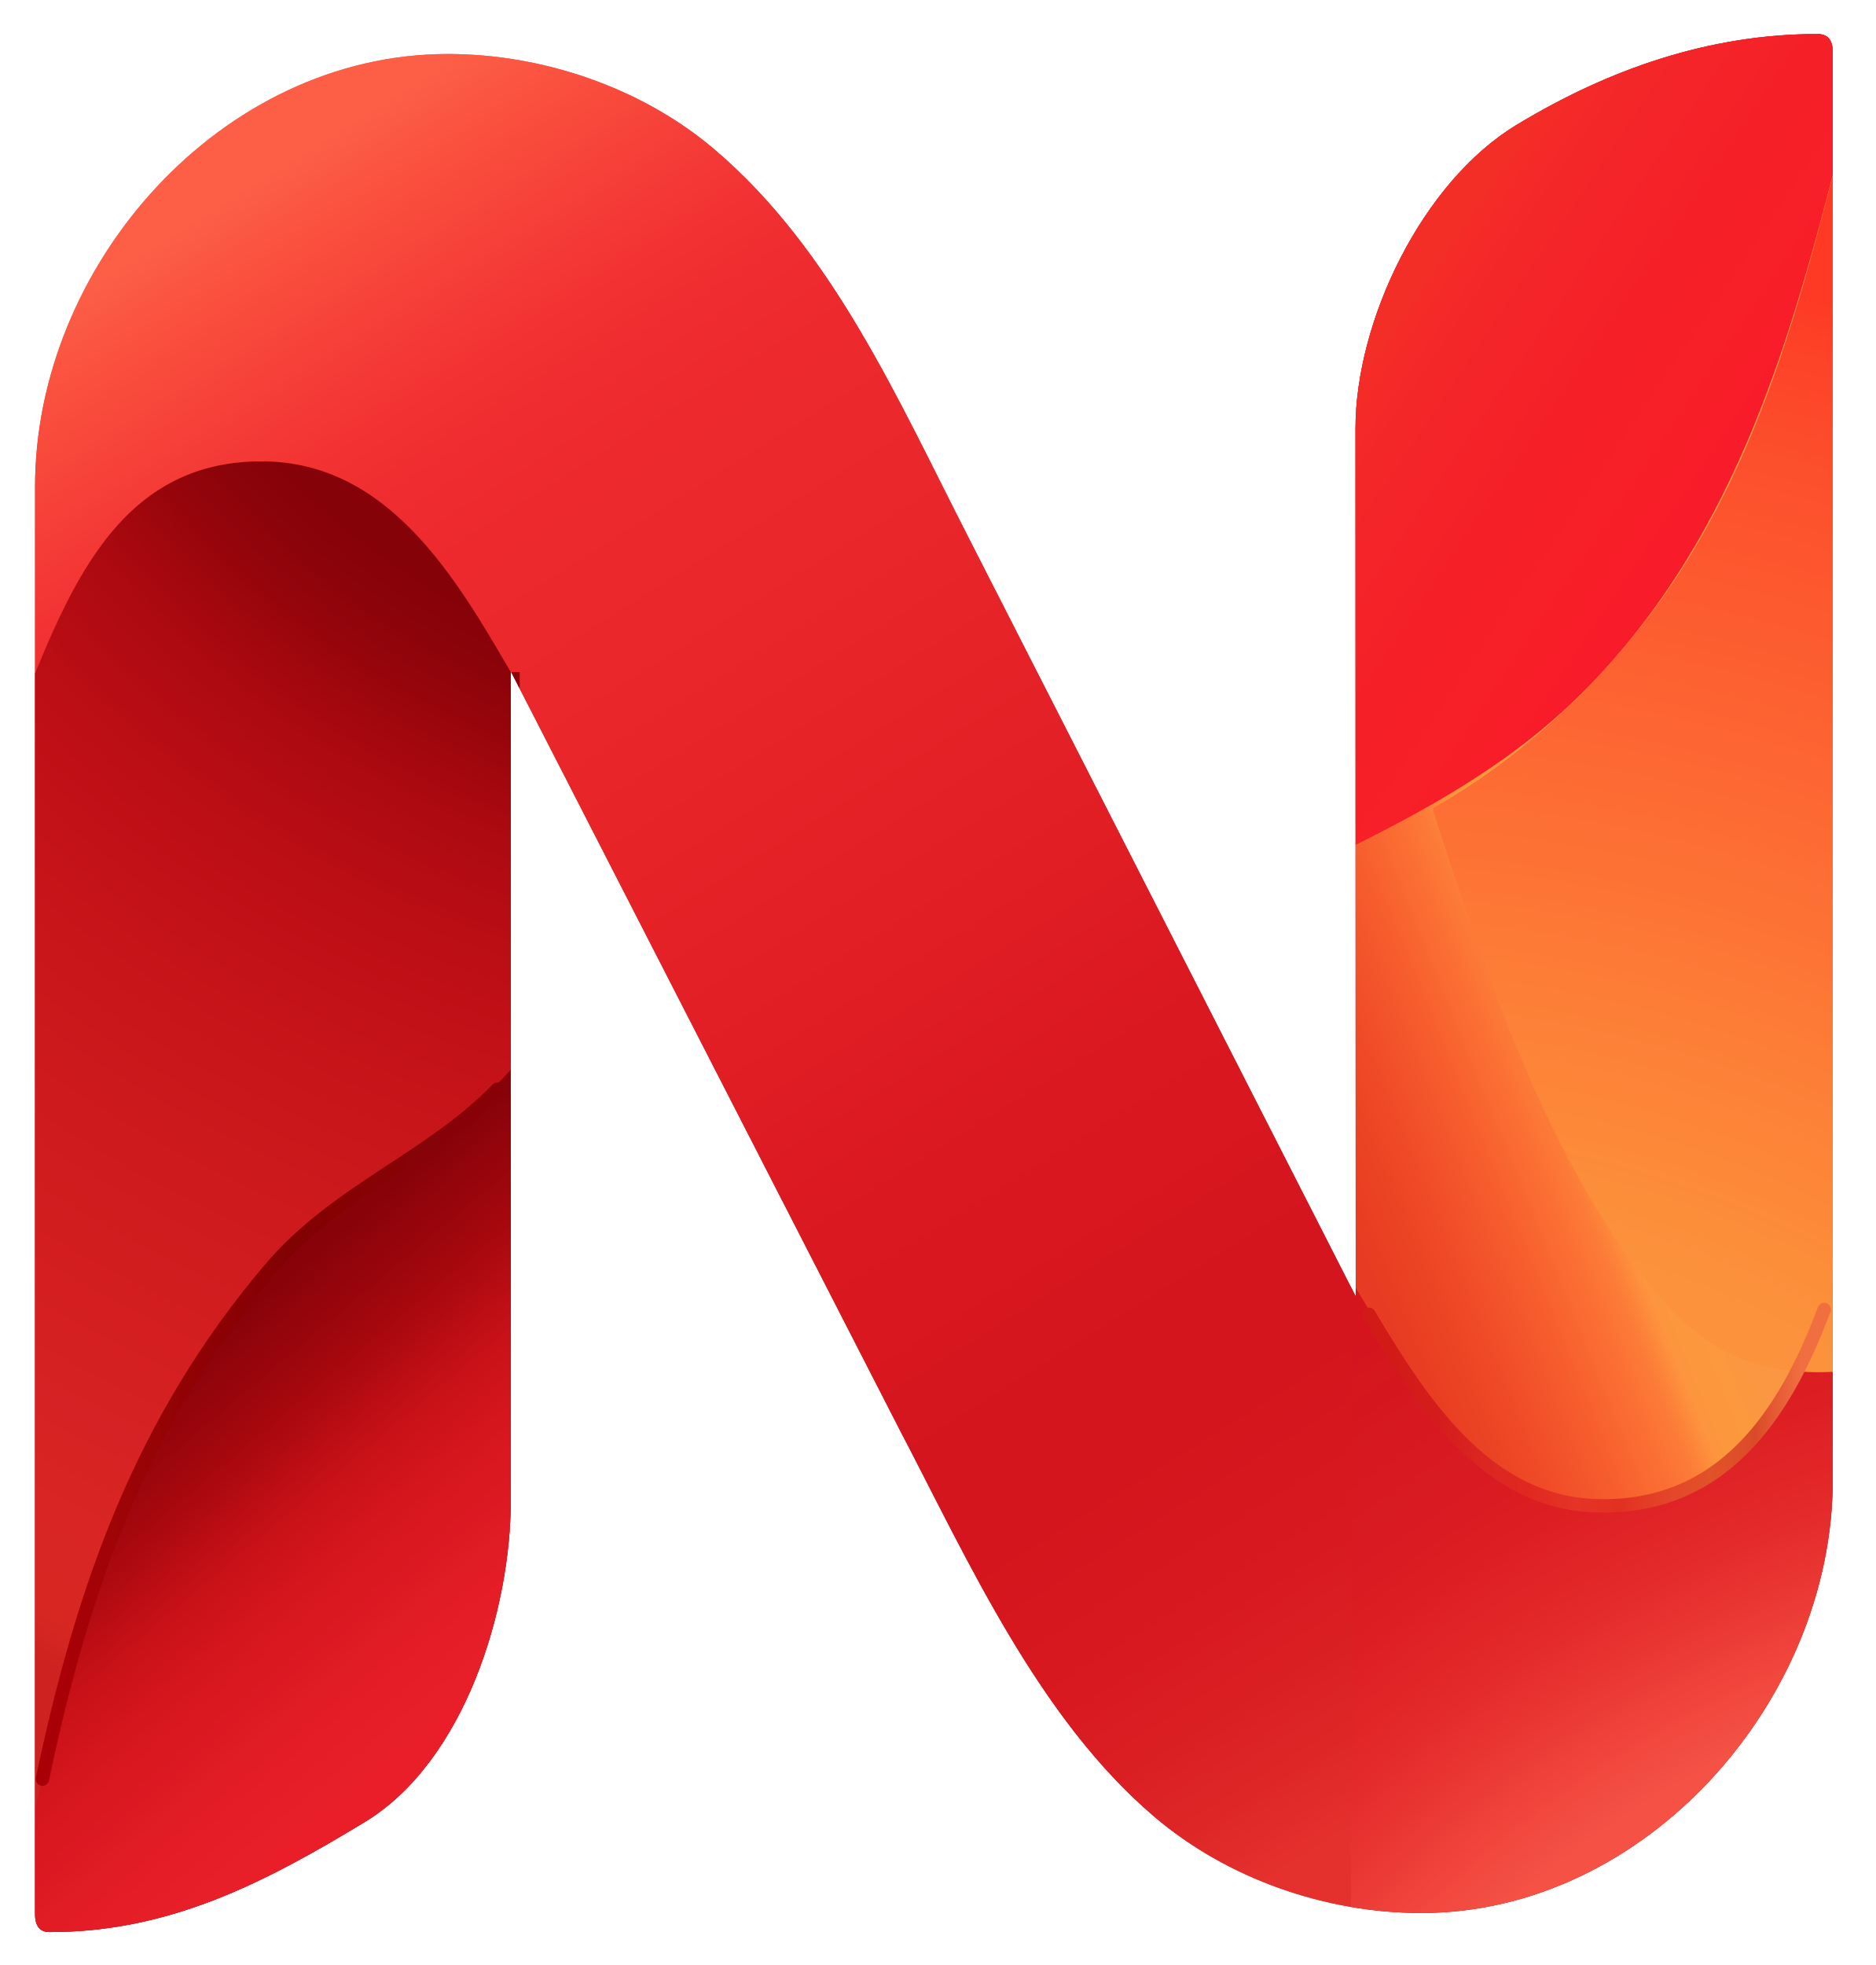
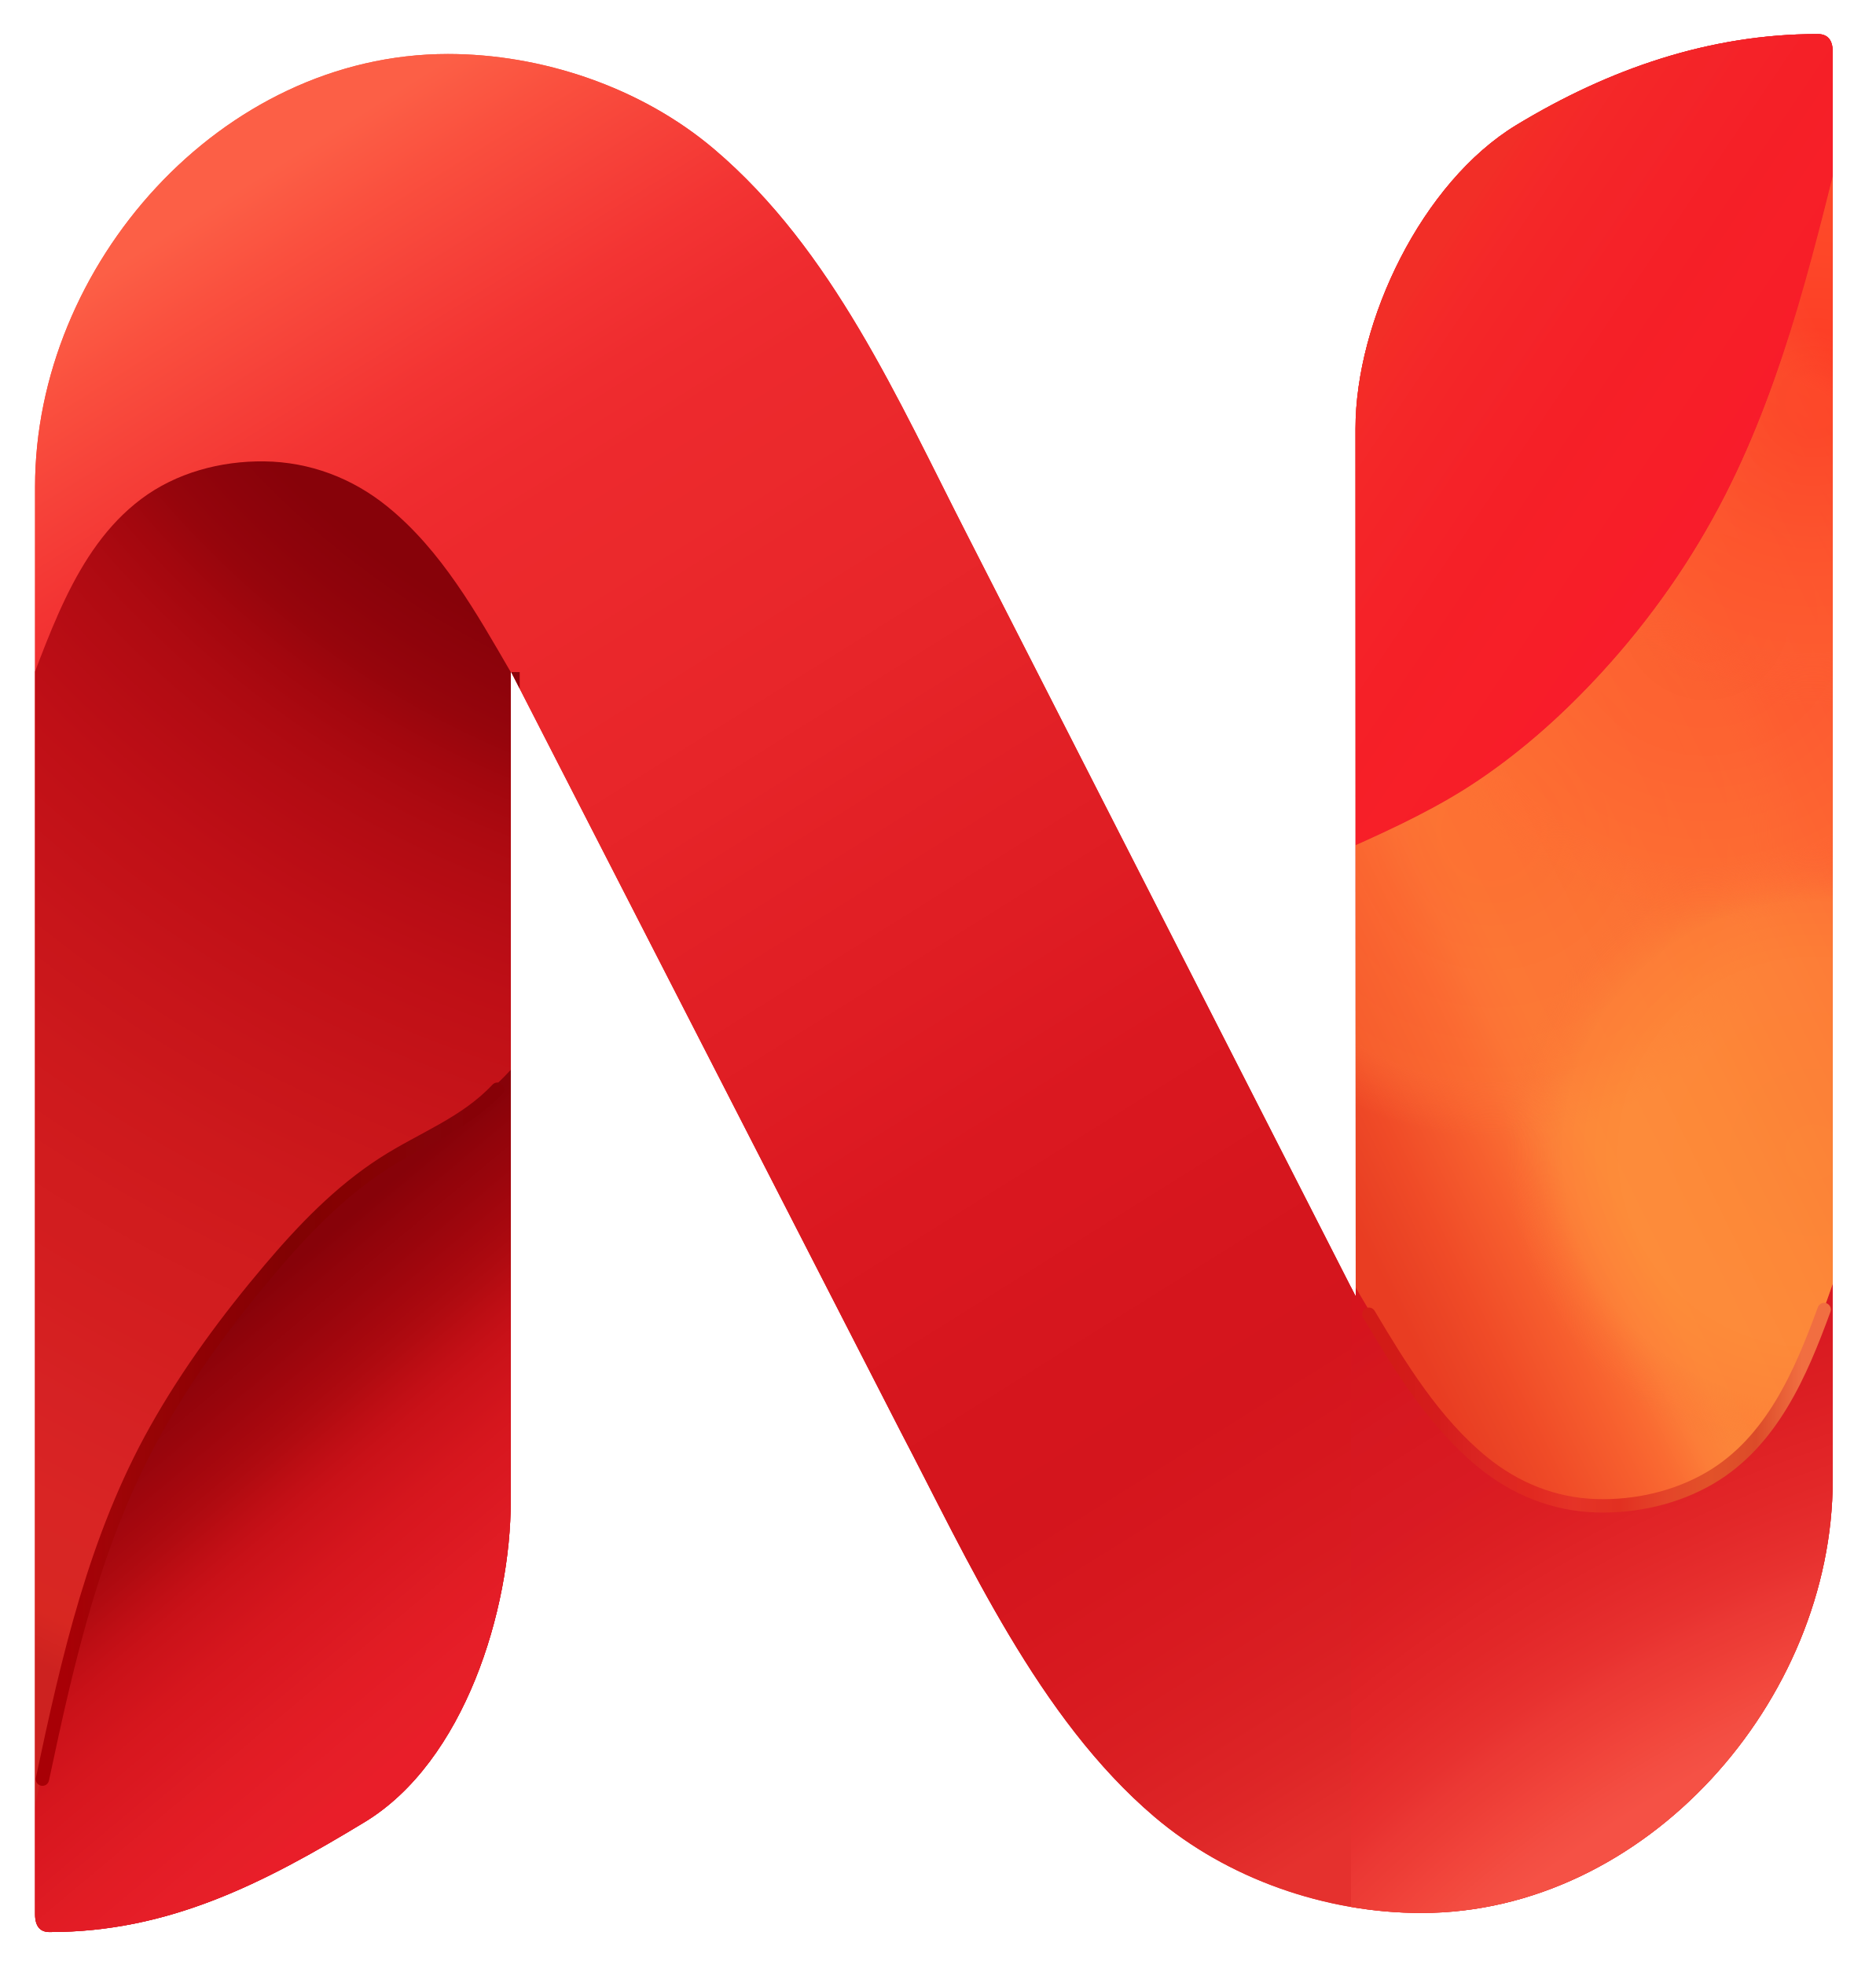
<svg xmlns="http://www.w3.org/2000/svg" viewBox="302 282 420 440">
  <defs>
    <linearGradient id="g_face" gradientUnits="userSpaceOnUse" x1="240.4" y1="384.7" x2="486.0" y2="777.7">
      <stop offset="0.021" stop-color="rgb(252,95,70)" />
      <stop offset="0.062" stop-color="rgb(250,79,62)" />
      <stop offset="0.104" stop-color="rgb(246,65,57)" />
      <stop offset="0.146" stop-color="rgb(243,52,51)" />
      <stop offset="0.188" stop-color="rgb(239,44,47)" />
      <stop offset="0.229" stop-color="rgb(237,41,45)" />
      <stop offset="0.271" stop-color="rgb(235,41,44)" />
      <stop offset="0.312" stop-color="rgb(234,39,43)" />
      <stop offset="0.354" stop-color="rgb(232,38,42)" />
      <stop offset="0.396" stop-color="rgb(230,36,40)" />
      <stop offset="0.438" stop-color="rgb(227,33,38)" />
      <stop offset="0.479" stop-color="rgb(225,31,37)" />
      <stop offset="0.521" stop-color="rgb(223,29,35)" />
      <stop offset="0.562" stop-color="rgb(221,26,34)" />
      <stop offset="0.604" stop-color="rgb(218,24,32)" />
      <stop offset="0.646" stop-color="rgb(217,23,31)" />
      <stop offset="0.688" stop-color="rgb(214,22,30)" />
      <stop offset="0.729" stop-color="rgb(213,21,29)" />
      <stop offset="0.771" stop-color="rgb(212,21,29)" />
      <stop offset="0.812" stop-color="rgb(214,23,30)" />
      <stop offset="0.854" stop-color="rgb(216,26,32)" />
      <stop offset="0.896" stop-color="rgb(218,31,35)" />
      <stop offset="0.938" stop-color="rgb(222,38,39)" />
      <stop offset="0.979" stop-color="rgb(229,49,46)" />
    </linearGradient>
-     <radialGradient id="g_hook" gradientUnits="userSpaceOnUse" cx="806" cy="901" r="381.6">
-       <stop offset="0.666" stop-color="rgb(245,81,69)" />
-       <stop offset="0.68" stop-color="rgb(242,77,66)" />
-       <stop offset="0.695" stop-color="rgb(242,72,62)" />
-       <stop offset="0.709" stop-color="rgb(240,66,58)" />
-       <stop offset="0.723" stop-color="rgb(237,61,55)" />
-       <stop offset="0.737" stop-color="rgb(235,56,52)" />
-       <stop offset="0.751" stop-color="rgb(232,51,48)" />
-       <stop offset="0.766" stop-color="rgb(230,46,46)" />
-       <stop offset="0.78" stop-color="rgb(228,42,43)" />
-       <stop offset="0.794" stop-color="rgb(226,39,40)" />
-       <stop offset="0.808" stop-color="rgb(225,36,39)" />
-       <stop offset="0.823" stop-color="rgb(223,34,37)" />
-       <stop offset="0.837" stop-color="rgb(221,31,36)" />
-       <stop offset="0.851" stop-color="rgb(219,30,34)" />
-       <stop offset="0.865" stop-color="rgb(218,28,34)" />
-       <stop offset="0.879" stop-color="rgb(217,26,35)" />
-       <stop offset="0.893" stop-color="rgb(216,26,34)" />
-       <stop offset="0.908" stop-color="rgb(216,25,33)" />
-       <stop offset="0.922" stop-color="rgb(215,24,32)" />
-       <stop offset="0.936" stop-color="rgb(214,24,33)" />
-       <stop offset="0.95" stop-color="rgb(214,22,31)" />
-       <stop offset="0.965" stop-color="rgb(213,23,30)" />
-       <stop offset="0.979" stop-color="rgb(212,21,31)" />
+     <radialGradient id="g_hook" gradientUnits="userSpaceOnUse" cx="816" cy="921" r="403.9">
+       <stop offset="0.684" stop-color="rgb(245,81,69)" />
+       <stop offset="0.698" stop-color="rgb(243,77,66)" />
+       <stop offset="0.711" stop-color="rgb(242,72,61)" />
+       <stop offset="0.725" stop-color="rgb(240,66,58)" />
+       <stop offset="0.738" stop-color="rgb(237,61,54)" />
+       <stop offset="0.752" stop-color="rgb(235,56,52)" />
+       <stop offset="0.765" stop-color="rgb(232,50,48)" />
+       <stop offset="0.778" stop-color="rgb(230,46,45)" />
+       <stop offset="0.792" stop-color="rgb(228,42,43)" />
+       <stop offset="0.805" stop-color="rgb(226,39,40)" />
+       <stop offset="0.819" stop-color="rgb(225,36,39)" />
+       <stop offset="0.832" stop-color="rgb(223,34,37)" />
+       <stop offset="0.846" stop-color="rgb(221,31,36)" />
+       <stop offset="0.859" stop-color="rgb(219,30,34)" />
+       <stop offset="0.873" stop-color="rgb(218,28,34)" />
+       <stop offset="0.886" stop-color="rgb(217,26,35)" />
+       <stop offset="0.899" stop-color="rgb(216,26,34)" />
+       <stop offset="0.913" stop-color="rgb(216,25,33)" />
+       <stop offset="0.926" stop-color="rgb(215,24,32)" />
+       <stop offset="0.94" stop-color="rgb(214,24,33)" />
+       <stop offset="0.953" stop-color="rgb(214,22,31)" />
+       <stop offset="0.966" stop-color="rgb(213,23,30)" />
+       <stop offset="0.98" stop-color="rgb(212,21,31)" />
      <stop offset="0.993" stop-color="rgb(214,20,29)" />
    </radialGradient>
-     <radialGradient id="g_band1" gradientUnits="userSpaceOnUse" cx="489" cy="265" r="433.9">
-       <stop offset="0.4" stop-color="rgb(134,2,9)" />
-       <stop offset="0.425" stop-color="rgb(141,3,10)" />
-       <stop offset="0.451" stop-color="rgb(150,5,11)" />
-       <stop offset="0.476" stop-color="rgb(163,7,14)" />
-       <stop offset="0.502" stop-color="rgb(173,10,17)" />
-       <stop offset="0.527" stop-color="rgb(180,11,19)" />
-       <stop offset="0.553" stop-color="rgb(186,13,20)" />
-       <stop offset="0.579" stop-color="rgb(191,15,22)" />
-       <stop offset="0.604" stop-color="rgb(194,17,23)" />
-       <stop offset="0.63" stop-color="rgb(197,19,25)" />
-       <stop offset="0.655" stop-color="rgb(200,21,26)" />
-       <stop offset="0.681" stop-color="rgb(202,23,27)" />
-       <stop offset="0.706" stop-color="rgb(204,25,28)" />
-       <stop offset="0.732" stop-color="rgb(207,26,29)" />
-       <stop offset="0.757" stop-color="rgb(208,28,30)" />
-       <stop offset="0.783" stop-color="rgb(210,29,31)" />
-       <stop offset="0.808" stop-color="rgb(212,30,32)" />
-       <stop offset="0.834" stop-color="rgb(213,32,33)" />
-       <stop offset="0.86" stop-color="rgb(214,34,36)" />
-       <stop offset="0.885" stop-color="rgb(216,35,35)" />
-       <stop offset="0.911" stop-color="rgb(217,37,36)" />
-       <stop offset="0.936" stop-color="rgb(216,38,36)" />
-       <stop offset="0.962" stop-color="rgb(216,39,33)" />
-       <stop offset="0.987" stop-color="rgb(205,34,32)" />
+     <radialGradient id="g_band1" gradientUnits="userSpaceOnUse" cx="499" cy="255" r="447.1">
+       <stop offset="0.419" stop-color="rgb(135,2,9)" />
+       <stop offset="0.444" stop-color="rgb(142,3,11)" />
+       <stop offset="0.469" stop-color="rgb(150,5,12)" />
+       <stop offset="0.493" stop-color="rgb(163,7,14)" />
+       <stop offset="0.518" stop-color="rgb(173,10,17)" />
+       <stop offset="0.543" stop-color="rgb(180,12,19)" />
+       <stop offset="0.568" stop-color="rgb(186,13,21)" />
+       <stop offset="0.592" stop-color="rgb(191,15,22)" />
+       <stop offset="0.617" stop-color="rgb(194,17,23)" />
+       <stop offset="0.642" stop-color="rgb(197,19,25)" />
+       <stop offset="0.666" stop-color="rgb(200,21,26)" />
+       <stop offset="0.691" stop-color="rgb(202,23,27)" />
+       <stop offset="0.716" stop-color="rgb(205,25,28)" />
+       <stop offset="0.741" stop-color="rgb(207,26,29)" />
+       <stop offset="0.765" stop-color="rgb(209,28,30)" />
+       <stop offset="0.79" stop-color="rgb(210,29,31)" />
+       <stop offset="0.815" stop-color="rgb(212,30,32)" />
+       <stop offset="0.839" stop-color="rgb(213,32,33)" />
+       <stop offset="0.864" stop-color="rgb(214,34,36)" />
+       <stop offset="0.889" stop-color="rgb(216,35,36)" />
+       <stop offset="0.913" stop-color="rgb(217,37,36)" />
+       <stop offset="0.938" stop-color="rgb(216,38,36)" />
+       <stop offset="0.963" stop-color="rgb(216,39,33)" />
+       <stop offset="0.988" stop-color="rgb(205,34,32)" />
    </radialGradient>
    <linearGradient id="g_band2" gradientUnits="userSpaceOnUse" x1="428.7" y1="510.9" x2="495.6" y2="590.7">
      <stop offset="0.021" stop-color="rgb(135,2,9)" />
      <stop offset="0.062" stop-color="rgb(141,3,10)" />
      <stop offset="0.104" stop-color="rgb(147,4,11)" />
      <stop offset="0.146" stop-color="rgb(152,5,12)" />
      <stop offset="0.188" stop-color="rgb(158,6,13)" />
      <stop offset="0.229" stop-color="rgb(164,7,14)" />
      <stop offset="0.271" stop-color="rgb(170,9,15)" />
      <stop offset="0.312" stop-color="rgb(177,11,17)" />
      <stop offset="0.354" stop-color="rgb(186,13,19)" />
      <stop offset="0.396" stop-color="rgb(194,15,22)" />
      <stop offset="0.438" stop-color="rgb(201,17,24)" />
      <stop offset="0.479" stop-color="rgb(205,19,26)" />
      <stop offset="0.521" stop-color="rgb(209,20,28)" />
      <stop offset="0.562" stop-color="rgb(213,22,29)" />
      <stop offset="0.604" stop-color="rgb(216,23,31)" />
      <stop offset="0.646" stop-color="rgb(218,24,32)" />
      <stop offset="0.688" stop-color="rgb(220,25,34)" />
      <stop offset="0.729" stop-color="rgb(222,27,35)" />
      <stop offset="0.771" stop-color="rgb(225,28,36)" />
      <stop offset="0.812" stop-color="rgb(227,28,37)" />
      <stop offset="0.854" stop-color="rgb(228,29,39)" />
      <stop offset="0.896" stop-color="rgb(230,30,40)" />
      <stop offset="0.938" stop-color="rgb(230,31,40)" />
      <stop offset="0.979" stop-color="rgb(233,30,41)" />
    </linearGradient>
    <linearGradient id="g_stemtop" gradientUnits="userSpaceOnUse" x1="584.2" y1="394.0" x2="654.2" y2="441.3">
      <stop offset="0.021" stop-color="rgb(242,46,39)" />
      <stop offset="0.062" stop-color="rgb(244,43,39)" />
      <stop offset="0.104" stop-color="rgb(244,42,40)" />
      <stop offset="0.146" stop-color="rgb(244,40,41)" />
      <stop offset="0.188" stop-color="rgb(244,39,40)" />
      <stop offset="0.229" stop-color="rgb(244,38,40)" />
      <stop offset="0.271" stop-color="rgb(244,37,40)" />
      <stop offset="0.312" stop-color="rgb(244,36,40)" />
      <stop offset="0.354" stop-color="rgb(244,36,41)" />
      <stop offset="0.396" stop-color="rgb(245,34,40)" />
      <stop offset="0.438" stop-color="rgb(245,34,40)" />
      <stop offset="0.479" stop-color="rgb(245,33,40)" />
      <stop offset="0.521" stop-color="rgb(245,32,39)" />
      <stop offset="0.562" stop-color="rgb(245,32,39)" />
      <stop offset="0.604" stop-color="rgb(245,31,39)" />
      <stop offset="0.646" stop-color="rgb(246,31,39)" />
      <stop offset="0.688" stop-color="rgb(246,31,40)" />
      <stop offset="0.729" stop-color="rgb(247,31,40)" />
      <stop offset="0.771" stop-color="rgb(247,31,40)" />
      <stop offset="0.812" stop-color="rgb(247,30,40)" />
      <stop offset="0.854" stop-color="rgb(247,30,40)" />
      <stop offset="0.896" stop-color="rgb(248,29,41)" />
      <stop offset="0.938" stop-color="rgb(248,28,42)" />
      <stop offset="0.979" stop-color="rgb(248,28,43)" />
    </linearGradient>
-     <linearGradient id="g_leafL" gradientUnits="userSpaceOnUse" x1="393.7" y1="-159.1" x2="324.7" y2="-131.2">
-       <stop offset="0.021" stop-color="rgb(251,151,66)" />
-       <stop offset="0.062" stop-color="rgb(251,151,62)" />
-       <stop offset="0.104" stop-color="rgb(252,152,62)" />
-       <stop offset="0.146" stop-color="rgb(253,151,61)" />
-       <stop offset="0.188" stop-color="rgb(252,151,61)" />
-       <stop offset="0.229" stop-color="rgb(253,147,62)" />
-       <stop offset="0.271" stop-color="rgb(253,133,58)" />
-       <stop offset="0.312" stop-color="rgb(252,122,55)" />
-       <stop offset="0.354" stop-color="rgb(252,117,53)" />
-       <stop offset="0.396" stop-color="rgb(251,110,51)" />
-       <stop offset="0.438" stop-color="rgb(250,106,50)" />
-       <stop offset="0.479" stop-color="rgb(248,101,48)" />
-       <stop offset="0.521" stop-color="rgb(247,96,46)" />
-       <stop offset="0.562" stop-color="rgb(246,91,45)" />
-       <stop offset="0.604" stop-color="rgb(244,87,44)" />
-       <stop offset="0.646" stop-color="rgb(243,83,42)" />
-       <stop offset="0.688" stop-color="rgb(241,79,41)" />
-       <stop offset="0.729" stop-color="rgb(240,75,39)" />
-       <stop offset="0.771" stop-color="rgb(238,72,38)" />
-       <stop offset="0.812" stop-color="rgb(236,69,37)" />
-       <stop offset="0.854" stop-color="rgb(234,67,36)" />
-       <stop offset="0.896" stop-color="rgb(234,64,35)" />
-       <stop offset="0.938" stop-color="rgb(233,61,34)" />
-       <stop offset="0.979" stop-color="rgb(232,59,35)" />
-     </linearGradient>
-     <radialGradient id="g_leafU" gradientUnits="userSpaceOnUse" cx="603" cy="769" r="437.8">
-       <stop offset="0.48" stop-color="rgb(252,147,60)" />
-       <stop offset="0.502" stop-color="rgb(252,144,59)" />
-       <stop offset="0.524" stop-color="rgb(252,141,57)" />
-       <stop offset="0.546" stop-color="rgb(253,137,56)" />
-       <stop offset="0.569" stop-color="rgb(253,133,56)" />
-       <stop offset="0.591" stop-color="rgb(253,130,56)" />
-       <stop offset="0.613" stop-color="rgb(253,126,55)" />
-       <stop offset="0.635" stop-color="rgb(253,122,54)" />
-       <stop offset="0.657" stop-color="rgb(253,118,53)" />
-       <stop offset="0.679" stop-color="rgb(253,114,52)" />
-       <stop offset="0.701" stop-color="rgb(253,111,52)" />
-       <stop offset="0.723" stop-color="rgb(253,107,51)" />
-       <stop offset="0.746" stop-color="rgb(253,103,51)" />
-       <stop offset="0.768" stop-color="rgb(253,100,50)" />
-       <stop offset="0.79" stop-color="rgb(253,96,49)" />
-       <stop offset="0.812" stop-color="rgb(252,93,48)" />
-       <stop offset="0.834" stop-color="rgb(253,90,47)" />
-       <stop offset="0.856" stop-color="rgb(253,86,46)" />
-       <stop offset="0.878" stop-color="rgb(253,83,45)" />
-       <stop offset="0.9" stop-color="rgb(252,80,44)" />
-       <stop offset="0.923" stop-color="rgb(252,75,42)" />
-       <stop offset="0.945" stop-color="rgb(253,70,41)" />
-       <stop offset="0.967" stop-color="rgb(253,65,39)" />
-       <stop offset="0.989" stop-color="rgb(254,58,37)" />
+     <linearGradient id="g_leaf" gradientUnits="userSpaceOnUse" x1="436.4" y1="-212.8" x2="266.6" y2="-130.0">
+       <stop offset="0.021" stop-color="rgb(254,61,37)" />
+       <stop offset="0.062" stop-color="rgb(253,69,41)" />
+       <stop offset="0.104" stop-color="rgb(252,76,43)" />
+       <stop offset="0.146" stop-color="rgb(253,82,45)" />
+       <stop offset="0.188" stop-color="rgb(253,87,47)" />
+       <stop offset="0.229" stop-color="rgb(253,91,48)" />
+       <stop offset="0.271" stop-color="rgb(253,96,49)" />
+       <stop offset="0.312" stop-color="rgb(253,101,50)" />
+       <stop offset="0.354" stop-color="rgb(253,106,51)" />
+       <stop offset="0.396" stop-color="rgb(253,111,52)" />
+       <stop offset="0.438" stop-color="rgb(253,115,53)" />
+       <stop offset="0.479" stop-color="rgb(253,120,53)" />
+       <stop offset="0.521" stop-color="rgb(253,125,54)" />
+       <stop offset="0.562" stop-color="rgb(253,128,55)" />
+       <stop offset="0.604" stop-color="rgb(253,131,56)" />
+       <stop offset="0.646" stop-color="rgb(253,133,56)" />
+       <stop offset="0.688" stop-color="rgb(252,134,57)" />
+       <stop offset="0.729" stop-color="rgb(252,125,56)" />
+       <stop offset="0.771" stop-color="rgb(250,107,50)" />
+       <stop offset="0.812" stop-color="rgb(247,95,46)" />
+       <stop offset="0.854" stop-color="rgb(243,85,43)" />
+       <stop offset="0.896" stop-color="rgb(240,75,39)" />
+       <stop offset="0.938" stop-color="rgb(235,68,37)" />
+       <stop offset="0.979" stop-color="rgb(233,61,34)" />
+     </linearGradient>
+     <radialGradient id="p_leaf0" gradientUnits="userSpaceOnUse" cx="636" cy="468" r="75">
+       <stop offset="0.083" stop-color="rgb(254,93,46)" stop-opacity="0.5" />
+       <stop offset="0.250" stop-color="rgb(252,98,47)" stop-opacity="0.5" />
+       <stop offset="0.417" stop-color="rgb(252,103,49)" stop-opacity="0.5" />
+       <stop offset="0.583" stop-color="rgb(252,106,50)" stop-opacity="0.5" />
+       <stop offset="0.750" stop-color="rgb(252,110,51)" stop-opacity="0.5" />
+       <stop offset="0.917" stop-color="rgb(252,112,52)" stop-opacity="0.0" />
+       <stop offset="1" stop-color="rgb(255,255,255)" stop-opacity="0" />
+     </radialGradient>
+     <radialGradient id="p_leaf1" gradientUnits="userSpaceOnUse" cx="708" cy="540" r="75">
+       <stop offset="0.083" stop-color="rgb(252,147,58)" stop-opacity="0.5" />
+       <stop offset="0.250" stop-color="rgb(253,145,58)" stop-opacity="0.5" />
+       <stop offset="0.417" stop-color="rgb(253,145,59)" stop-opacity="0.5" />
+       <stop offset="0.583" stop-color="rgb(253,145,59)" stop-opacity="0.5" />
+       <stop offset="0.750" stop-color="rgb(253,135,57)" stop-opacity="0.5" />
+       <stop offset="0.917" stop-color="rgb(251,114,54)" stop-opacity="0.0" />
+       <stop offset="1" stop-color="rgb(255,255,255)" stop-opacity="0" />
+     </radialGradient>
+     <radialGradient id="p_leaf2" gradientUnits="userSpaceOnUse" cx="684" cy="420" r="75">
+       <stop offset="0.083" stop-color="rgb(252,83,44)" stop-opacity="0.5" />
+       <stop offset="0.250" stop-color="rgb(253,89,47)" stop-opacity="0.5" />
+       <stop offset="0.417" stop-color="rgb(253,93,49)" stop-opacity="0.5" />
+       <stop offset="0.583" stop-color="rgb(253,100,50)" stop-opacity="0.5" />
+       <stop offset="0.750" stop-color="rgb(254,106,51)" stop-opacity="0.5" />
+       <stop offset="0.917" stop-color="rgb(254,111,51)" stop-opacity="0.0" />
+       <stop offset="1" stop-color="rgb(255,255,255)" stop-opacity="0" />
+     </radialGradient>
+     <radialGradient id="p_leaf3" gradientUnits="userSpaceOnUse" cx="708" cy="372" r="75">
+       <stop offset="0.083" stop-color="rgb(253,57,37)" stop-opacity="0.5" />
+       <stop offset="0.250" stop-color="rgb(252,69,41)" stop-opacity="0.5" />
+       <stop offset="0.417" stop-color="rgb(253,80,44)" stop-opacity="0.5" />
+       <stop offset="0.583" stop-color="rgb(253,88,46)" stop-opacity="0.5" />
+       <stop offset="0.750" stop-color="rgb(253,94,49)" stop-opacity="0.5" />
+       <stop offset="0.917" stop-color="rgb(253,98,50)" stop-opacity="0.0" />
+       <stop offset="1" stop-color="rgb(255,255,255)" stop-opacity="0" />
    </radialGradient>
    <linearGradient id="crease_S2" gradientUnits="userSpaceOnUse" x1="608.55" y1="0" x2="710.5" y2="0">
      <stop offset="0.050" stop-color="rgb(210,27,23)" />
      <stop offset="0.150" stop-color="rgb(213,28,28)" />
      <stop offset="0.250" stop-color="rgb(219,38,34)" />
      <stop offset="0.350" stop-color="rgb(225,40,32)" />
      <stop offset="0.450" stop-color="rgb(229,51,39)" />
      <stop offset="0.550" stop-color="rgb(226,48,33)" />
      <stop offset="0.650" stop-color="rgb(228,68,41)" />
      <stop offset="0.750" stop-color="rgb(226,82,41)" />
      <stop offset="0.850" stop-color="rgb(220,75,41)" />
      <stop offset="0.950" stop-color="rgb(241,110,65)" />
    </linearGradient>
    <linearGradient id="crease_B" gradientUnits="userSpaceOnUse" x1="311.5" y1="0" x2="413.38" y2="0">
      <stop offset="0.050" stop-color="rgb(168,0,6)" />
      <stop offset="0.150" stop-color="rgb(160,4,7)" />
      <stop offset="0.250" stop-color="rgb(150,4,5)" />
      <stop offset="0.350" stop-color="rgb(143,1,4)" />
      <stop offset="0.450" stop-color="rgb(137,1,4)" />
      <stop offset="0.550" stop-color="rgb(129,2,3)" />
      <stop offset="0.650" stop-color="rgb(133,1,2)" />
      <stop offset="0.750" stop-color="rgb(134,2,4)" />
      <stop offset="0.850" stop-color="rgb(134,3,9)" />
      <stop offset="0.950" stop-color="rgb(135,1,7)" />
    </linearGradient>
    <clipPath id="mark">
      <path d="M 309.85 703.00 L 309.85 391.00 C 309.85 341.42 351.43 294.09 402.30 294.09 C 423.08 294.09 445.41 301.36 462.00 315.46 C 488.50 337.99 503.11 371.56 518.70 402.00 L 605.60 572.30 L 605.55 378.00 C 605.55 353.87 620.42 322.83 641.57 310.00 C 662.27 297.45 684.84 289.62 709.00 289.62 Q 712.42 289.60 712.42 293.60 L 712.42 613.40 C 712.42 662.74 670.56 710.35 620.30 710.35 C 598.86 710.35 576.90 702.74 560.50 688.80 C 534.54 666.73 518.70 631.25 503.60 602.40 L 416.38 432.30 L 416.38 618.00 C 416.38 642.45 406.05 676.42 383.66 690.00 C 360.81 703.86 339.69 714.62 313.20 714.62 Q 309.85 714.70 309.85 710.60 Z" />
    </clipPath>
  </defs>
  <path d="M 309.85 703.00 L 309.85 391.00 C 309.85 341.42 351.43 294.09 402.30 294.09 C 423.08 294.09 445.41 301.36 462.00 315.46 C 488.50 337.99 503.11 371.56 518.70 402.00 L 605.60 572.30 L 605.55 378.00 C 605.55 353.87 620.42 322.83 641.57 310.00 C 662.27 297.45 684.84 289.62 709.00 289.62 Q 712.42 289.60 712.42 293.60 L 712.42 613.40 C 712.42 662.74 670.56 710.35 620.30 710.35 C 598.86 710.35 576.90 702.74 560.50 688.80 C 534.54 666.73 518.70 631.25 503.60 602.40 L 416.38 432.30 L 416.38 618.00 C 416.38 642.45 406.05 676.42 383.66 690.00 C 360.81 703.86 339.69 714.62 313.20 714.62 Q 309.85 714.70 309.85 710.60 Z" fill="url(#g_face)" />
  <g clip-path="url(#mark)">
    <path d="M 309.85 703.00 L 309.85 391.00 C 309.85 341.42 351.43 294.09 402.30 294.09 C 423.08 294.09 445.41 301.36 462.00 315.46 C 488.50 337.99 503.11 371.56 518.70 402.00 L 605.60 572.30 L 605.55 378.00 C 605.55 353.87 620.42 322.83 641.57 310.00 C 662.27 297.45 684.84 289.62 709.00 289.62 Q 712.42 289.60 712.42 293.60 L 712.42 613.40 C 712.42 662.74 670.56 710.35 620.30 710.35 C 598.86 710.35 576.90 702.74 560.50 688.80 C 534.54 666.73 518.70 631.25 503.60 602.40 L 416.38 432.30 L 416.38 618.00 C 416.38 642.45 406.05 676.42 383.66 690.00 C 360.81 703.86 339.69 714.62 313.20 714.62 Q 309.85 714.70 309.85 710.60 Z" fill="url(#g_face)" />
-     <path d="M 604.55 568.55 C 617.15 589.77 632.06 617.81 660.27 618.19 C 694.96 618.65 705.71 587.09 716.00 559.45 L 716.00 725.00 L 604.55 725.00 Z" fill="url(#g_hook)" />
-     <path d="M 306.00 442.33 C 316.76 415.74 327.50 384.87 361.19 385.31 C 388.96 385.68 404.00 411.15 416.38 432.49 L 418.38 432.49 L 418.38 521.55 C 400.28 539.49 377.27 547.40 361.19 566.67 C 327.06 607.57 316.91 653.91 306.00 705.29 L 306.00 442.33 Z" fill="url(#g_band1)" />
-     <path d="M 306.00 705.29 C 316.91 653.91 327.06 607.57 361.19 566.67 C 377.27 547.40 400.28 539.49 416.38 521.55 L 418.38 521.55 L 418.38 720.00 L 306.00 720.00 Z" fill="url(#g_band2)" />
-     <path d="M 603.55 472.17 C 626.16 461.04 644.74 450.02 660.77 432.52 C 693.16 397.18 704.54 352.59 716.00 307.16 L 716.00 307.16 L 716.00 285.00 L 603.55 285.00 Z" fill="url(#g_stemtop)" />
-     <path d="M 603.55 472.17 C 626.16 461.04 644.74 450.02 660.77 432.52 C 693.16 397.18 704.54 352.59 716.00 307.16 L 716.00 559.45 C 705.71 587.09 694.96 618.65 660.27 618.19 C 632.06 617.81 617.15 589.77 604.55 568.55 L 603.55 472.17 Z" fill="url(#g_leafL)" />
-     <path d="M 623.00 462.91 C 641.12 452.61 656.59 438.62 669.50 422.28 C 696.02 388.74 705.74 347.85 716.00 307.16 L 716.00 588.94 C 695.06 590.84 682.43 584.47 669.50 567.34 C 646.81 537.26 634.47 499.14 623.00 463.76 Z" fill="url(#g_leafU)" />
-     <path d="M 608.55 575.29 C 620.09 594.54 634.52 617.44 659.52 618.17 C 687.48 618.99 701.59 598.15 710.50 574.23" transform="translate(0,1)" fill="none" stroke="url(#crease_S2)" stroke-width="3" stroke-linecap="round" />
-     <path d="M 311.50 679.38 C 320.59 636.16 333.77 599.00 362.44 565.18 C 377.35 547.59 398.03 540.66 413.38 524.90" transform="translate(0,1)" fill="none" stroke="url(#crease_B)" stroke-width="3" stroke-linecap="round" />
+     <path d="M 604.55 568.55 C 612.58 582.07 620.46 596.51 632.41 607.04 C 640.25 613.94 649.78 618.05 660.27 618.19 C 670.04 618.31 680.18 615.62 688.14 609.86 C 704.16 598.27 709.47 576.99 716.00 559.45 L 716.00 725.00 L 604.55 725.00 Z" fill="url(#g_hook)" />
+     <path d="M 306.00 442.33 C 312.81 425.49 318.38 405.20 333.60 393.75 C 341.45 387.84 351.43 385.19 361.19 385.31 C 371.37 385.44 380.89 389.04 388.78 395.45 C 400.87 405.26 408.69 419.25 416.38 432.49 L 418.38 432.49 L 418.38 521.55 C 408.21 530.57 398.87 534.65 388.78 540.96 C 378.05 547.68 369.25 557.00 361.19 566.67 C 350.69 579.25 341.00 592.73 333.60 607.39 C 318.21 637.85 313.01 672.25 306.00 705.29 L 306.00 442.33 Z" fill="url(#g_band1)" />
+     <path d="M 306.00 705.29 C 313.01 672.25 318.21 637.85 333.60 607.39 C 341.00 592.73 350.69 579.25 361.19 566.67 C 369.25 557.00 378.05 547.68 388.78 540.96 C 398.87 534.65 408.21 530.57 416.38 521.55 L 418.38 521.55 L 418.38 720.00 L 306.00 720.00 Z" fill="url(#g_band2)" />
+     <path d="M 603.55 472.17 C 614.84 467.16 624.39 462.60 633.16 456.69 C 643.33 449.84 652.50 441.55 660.77 432.52 C 671.71 420.59 681.04 407.24 688.39 392.82 C 702.12 365.87 708.66 336.29 716.00 307.16 L 716.00 307.16 L 716.00 285.00 L 603.55 285.00 Z" fill="url(#g_stemtop)" />
+     <path d="M 603.55 472.17 C 614.84 467.16 624.39 462.60 633.16 456.69 C 643.33 449.84 652.50 441.55 660.77 432.52 C 671.71 420.59 681.04 407.24 688.39 392.82 C 702.12 365.87 708.66 336.29 716.00 307.16 L 716.00 559.45 C 709.47 576.99 704.16 598.27 688.14 609.86 C 680.18 615.62 670.04 618.31 660.27 618.19 C 649.78 618.05 640.25 613.94 632.41 607.04 C 620.46 596.51 612.58 582.07 604.55 568.55 L 603.55 472.17 Z" fill="url(#g_leaf)" />
+     <path d="M 603.55 472.17 C 614.84 467.16 624.39 462.60 633.16 456.69 C 643.33 449.84 652.50 441.55 660.77 432.52 C 671.71 420.59 681.04 407.24 688.39 392.82 C 702.12 365.87 708.66 336.29 716.00 307.16 L 716.00 559.45 C 709.47 576.99 704.16 598.27 688.14 609.86 C 680.18 615.62 670.04 618.31 660.27 618.19 C 649.78 618.05 640.25 613.94 632.41 607.04 C 620.46 596.51 612.58 582.07 604.55 568.55 L 603.55 472.17 Z" fill="url(#p_leaf0)" />
+     <path d="M 603.55 472.17 C 614.84 467.16 624.39 462.60 633.16 456.69 C 643.33 449.84 652.50 441.55 660.77 432.52 C 671.71 420.59 681.04 407.24 688.39 392.82 C 702.12 365.87 708.66 336.29 716.00 307.16 L 716.00 559.45 C 709.47 576.99 704.16 598.27 688.14 609.86 C 680.18 615.62 670.04 618.31 660.27 618.19 C 649.78 618.05 640.25 613.94 632.41 607.04 C 620.46 596.51 612.58 582.07 604.55 568.55 L 603.55 472.17 Z" fill="url(#p_leaf1)" />
+     <path d="M 603.55 472.17 C 614.84 467.16 624.39 462.60 633.16 456.69 C 643.33 449.84 652.50 441.55 660.77 432.52 C 671.71 420.59 681.04 407.24 688.39 392.82 C 702.12 365.87 708.66 336.29 716.00 307.16 L 716.00 559.45 C 709.47 576.99 704.16 598.27 688.14 609.86 C 680.18 615.62 670.04 618.31 660.27 618.19 C 649.78 618.05 640.25 613.94 632.41 607.04 C 620.46 596.51 612.58 582.07 604.55 568.55 L 603.55 472.17 Z" fill="url(#p_leaf2)" />
+     <path d="M 603.55 472.17 C 614.84 467.16 624.39 462.60 633.16 456.69 C 643.33 449.84 652.50 441.55 660.77 432.52 C 671.71 420.59 681.04 407.24 688.39 392.82 C 702.12 365.87 708.66 336.29 716.00 307.16 L 716.00 559.45 C 709.47 576.99 704.16 598.27 688.14 609.86 C 680.18 615.62 670.04 618.31 660.27 618.19 C 649.78 618.05 640.25 613.94 632.41 607.04 C 620.46 596.51 612.58 582.07 604.55 568.55 L 603.55 472.17 Z" fill="url(#p_leaf3)" />
+     <path d="M 608.55 575.29 C 615.63 587.18 623.19 599.56 634.04 608.42 C 641.34 614.38 650.07 617.90 659.52 618.17 C 668.30 618.43 677.42 616.37 685.01 611.90 C 698.75 603.81 705.27 588.55 710.50 574.23" transform="translate(0,1)" fill="none" stroke="url(#crease_S2)" stroke-width="3" stroke-linecap="round" />
+     <path d="M 311.50 679.38 C 317.22 652.38 323.34 625.34 336.97 601.07 C 344.15 588.28 352.97 576.36 362.44 565.18 C 369.94 556.33 378.10 547.83 387.91 541.52 C 396.56 535.95 406.20 532.56 413.38 524.90" transform="translate(0,1)" fill="none" stroke="url(#crease_B)" stroke-width="3" stroke-linecap="round" />
  </g>
</svg>
